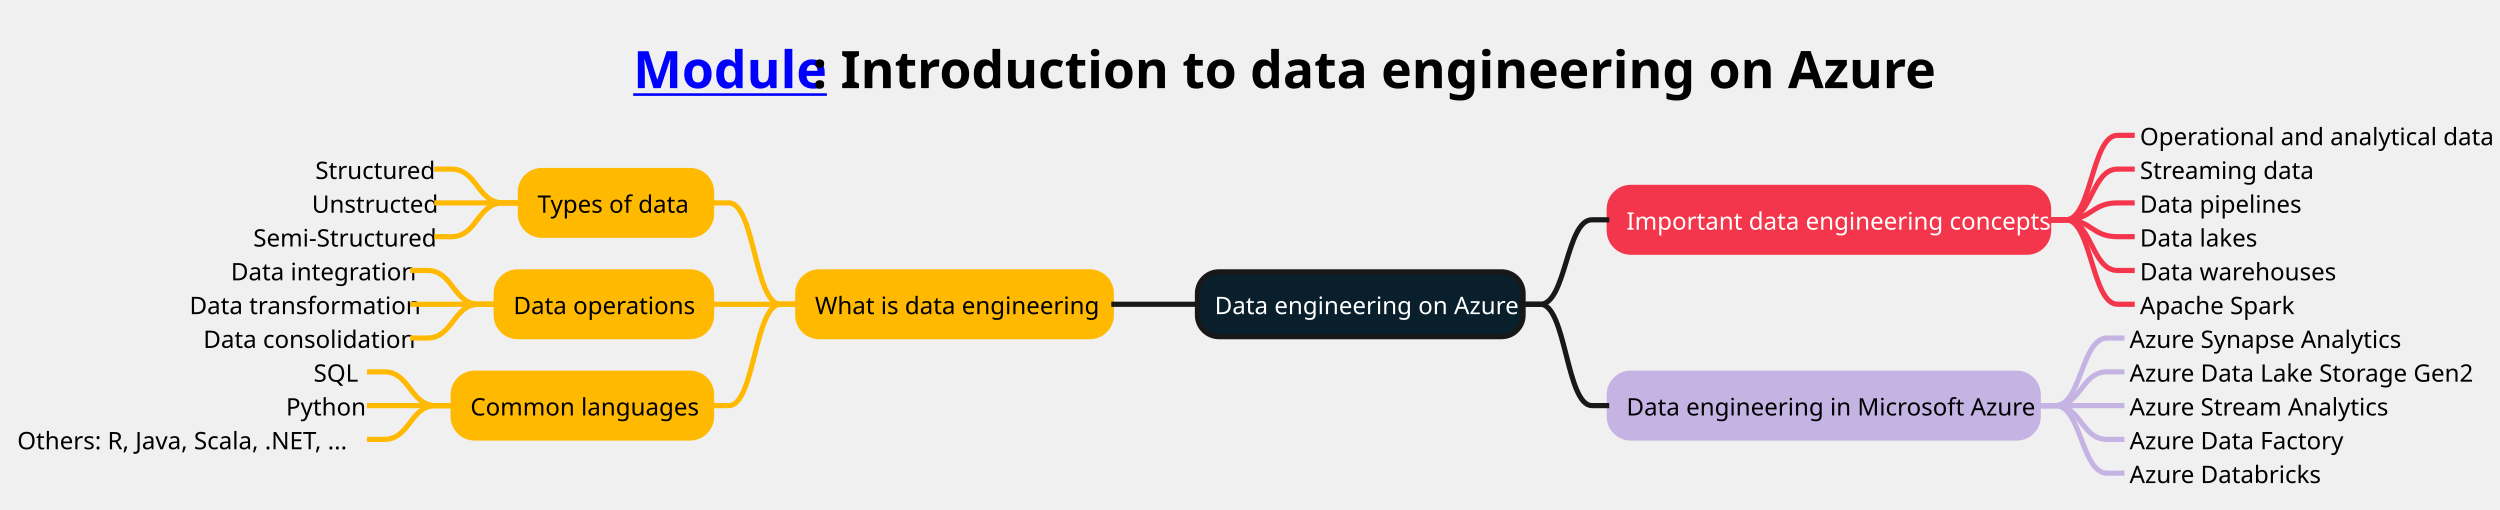
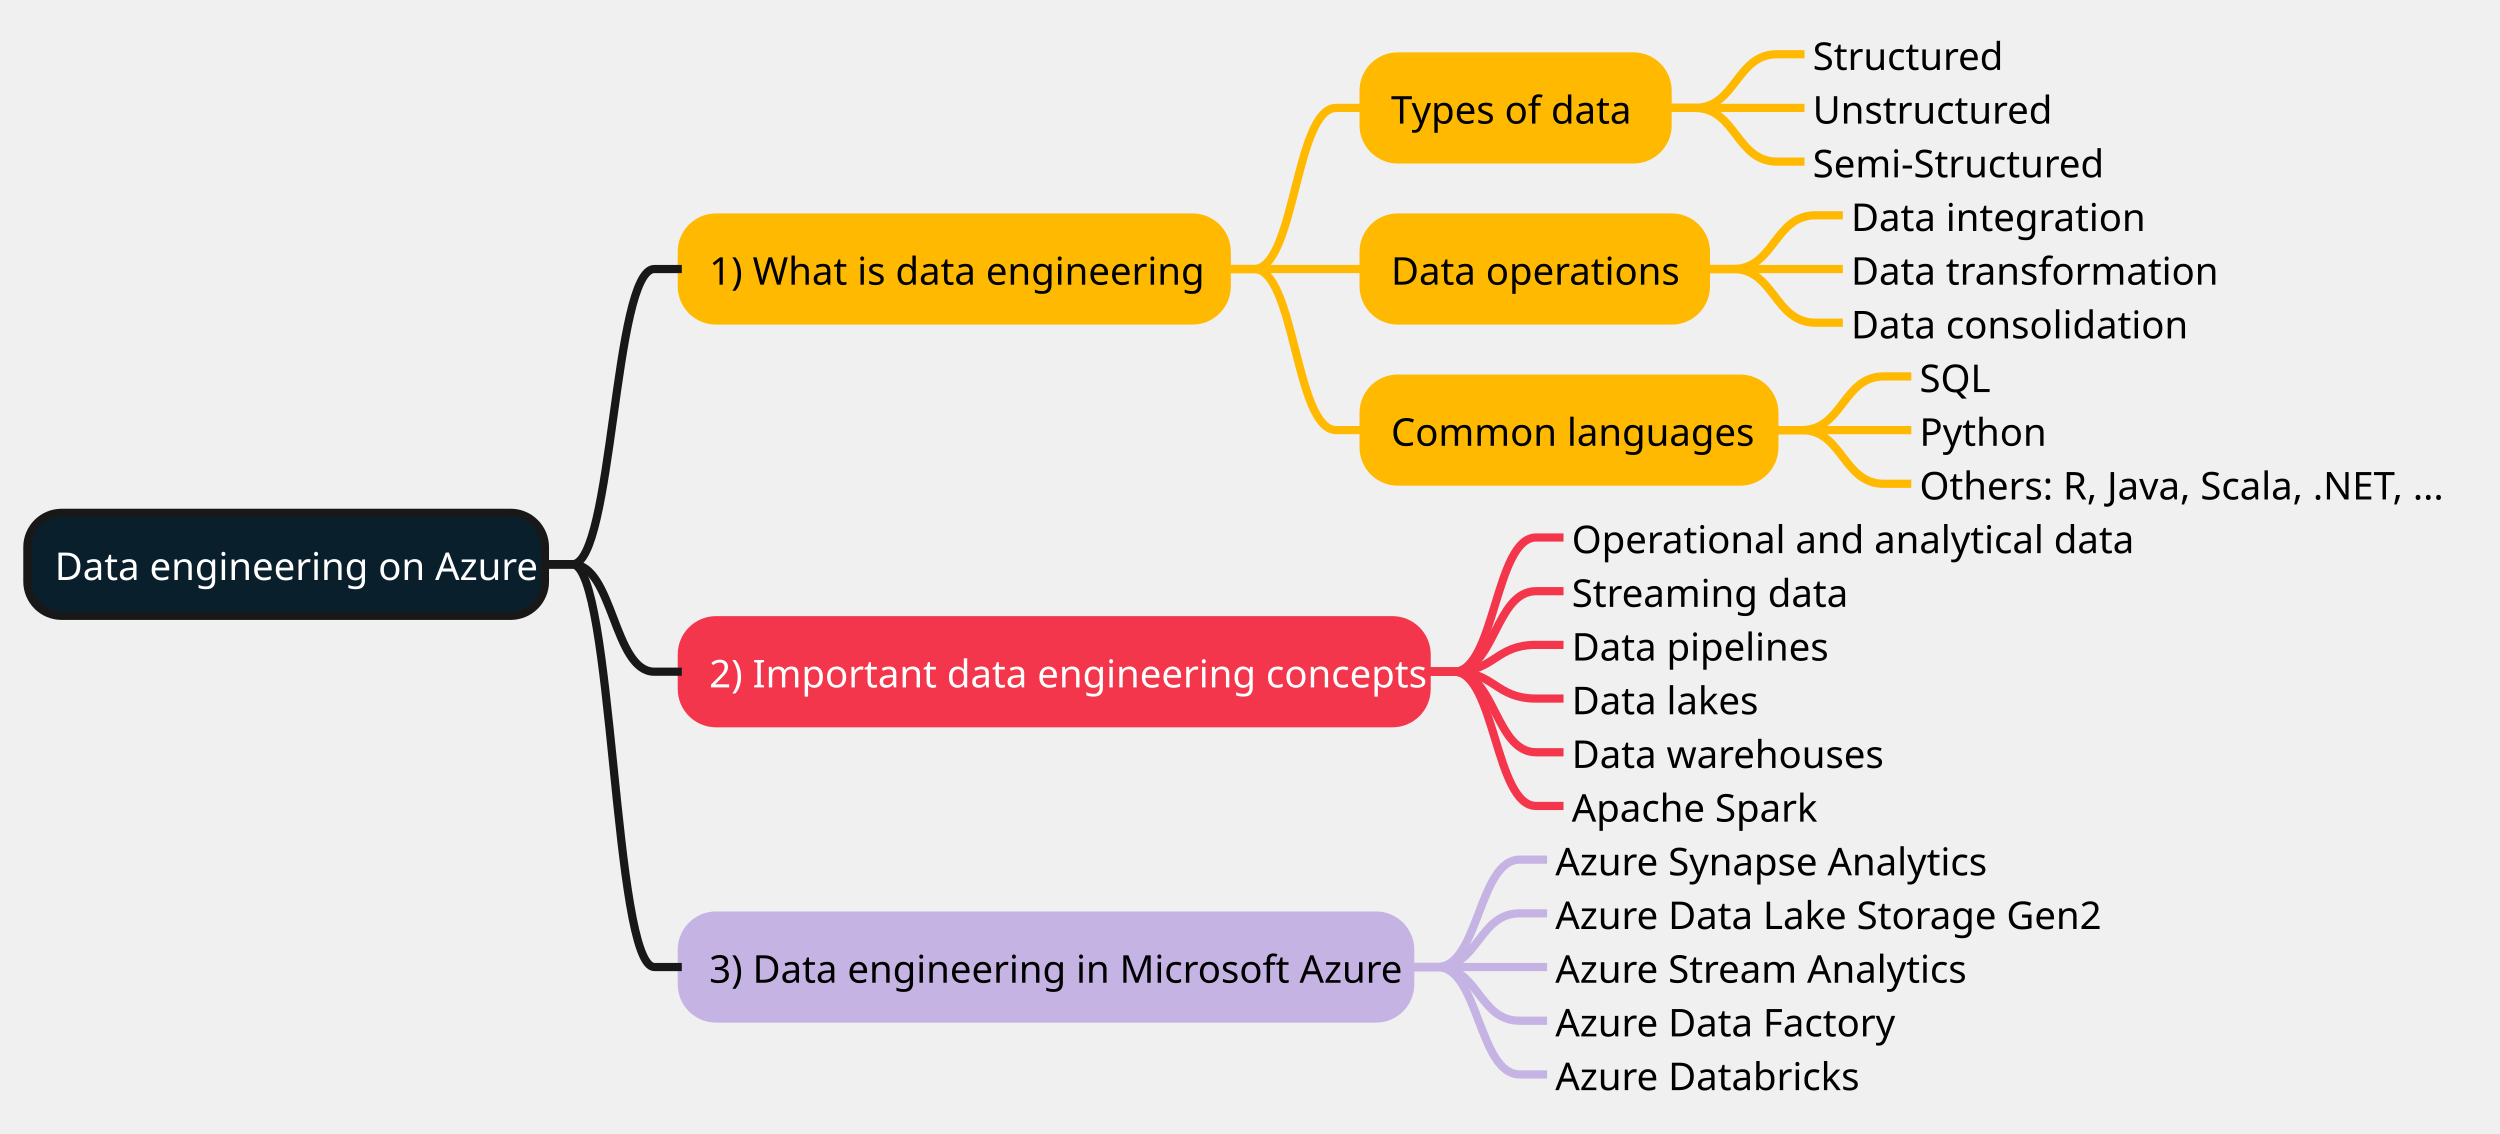
- <svg xmlns="http://www.w3.org/2000/svg" xmlns:xlink="http://www.w3.org/1999/xlink" contentStyleType="text/css" height="296px" preserveAspectRatio="none" style="width:1451px;height:296px;background:#FFFFFF;" version="1.1" viewBox="0 0 1451 296" width="1451px" zoomAndPan="magnify">
+ <svg xmlns="http://www.w3.org/2000/svg" contentStyleType="text/css" height="414px" preserveAspectRatio="none" style="width:913px;height:414px;background:#FFFFFF;" version="1.1" viewBox="0 0 913 414" width="913px" zoomAndPan="magnify">
  <defs />
  <g>
-     <rect fill="none" height="47.734" id="_title" style="stroke:none;stroke-width:1.0;" width="723" x="362.5" y="15" />
-     <a href="https://learn.microsoft.com/training/modules/introduction-to-data-engineering-azure/" target="_top" title="https://learn.microsoft.com/training/modules/introduction-to-data-engineering-azure/" xlink:actuate="onRequest" xlink:href="https://learn.microsoft.com/training/modules/introduction-to-data-engineering-azure/" xlink:show="new" xlink:title="https://learn.microsoft.com/training/modules/introduction-to-data-engineering-azure/" xlink:type="simple">
-       <text fill="#0000FF" font-family="sans-serif" font-size="30" font-weight="bold" lengthAdjust="spacing" text-decoration="underline" textLength="104" x="367.5" y="51.143">Module</text>
-     </a>
-     <text fill="#000000" font-family="sans-serif" font-size="30" font-weight="bold" lengthAdjust="spacing" textLength="609" x="471.5" y="51.143">: Introduction to data engineering on Azure</text>
-     <rect fill="#091F2C" height="37.609" rx="12.5" ry="12.5" style="stroke:#181818;stroke-width:3.0;" width="189" x="695" y="157.781" />
-     <text fill="#FFFFFF" font-family="sans-serif" font-size="14" lengthAdjust="spacing" textLength="169" x="705" y="182.315">Data engineering on Azure</text>
-     <rect fill="#F4364C" height="37.609" rx="12.5" ry="12.5" style="stroke:#F4364C;stroke-width:3.0;" width="255" x="934" y="108.758" />
-     <text fill="#FFFFFF" font-family="sans-serif" font-size="14" lengthAdjust="spacing" textLength="231" x="944" y="133.291">Important data engineering concepts</text>
-     <text fill="#000000" font-family="sans-serif" font-size="14" lengthAdjust="spacing" textLength="197" x="1242" y="84.268">Operational and analytical data</text>
-     <path d="M1189,127.562 L1199,127.562 C1214,127.562 1214,78.539 1229,78.539 L1239,78.539 " fill="none" style="stroke:#F4364C;stroke-width:3.0;" />
-     <text fill="#000000" font-family="sans-serif" font-size="14" lengthAdjust="spacing" textLength="96" x="1242" y="103.877">Streaming data</text>
-     <path d="M1189,127.562 L1199,127.562 C1214,127.562 1214,98.148 1229,98.148 L1239,98.148 " fill="none" style="stroke:#F4364C;stroke-width:3.0;" />
-     <text fill="#000000" font-family="sans-serif" font-size="14" lengthAdjust="spacing" textLength="90" x="1242" y="123.486">Data pipelines</text>
-     <path d="M1189,127.562 L1199,127.562 C1214,127.562 1214,117.758 1229,117.758 L1239,117.758 " fill="none" style="stroke:#F4364C;stroke-width:3.0;" />
-     <text fill="#000000" font-family="sans-serif" font-size="14" lengthAdjust="spacing" textLength="67" x="1242" y="143.096">Data lakes</text>
-     <path d="M1189,127.562 L1199,127.562 C1214,127.562 1214,137.367 1229,137.367 L1239,137.367 " fill="none" style="stroke:#F4364C;stroke-width:3.0;" />
-     <text fill="#000000" font-family="sans-serif" font-size="14" lengthAdjust="spacing" textLength="110" x="1242" y="162.705">Data warehouses</text>
-     <path d="M1189,127.562 L1199,127.562 C1214,127.562 1214,156.977 1229,156.977 L1239,156.977 " fill="none" style="stroke:#F4364C;stroke-width:3.0;" />
-     <text fill="#000000" font-family="sans-serif" font-size="14" lengthAdjust="spacing" textLength="89" x="1242" y="182.315">Apache Spark</text>
-     <path d="M1189,127.562 L1199,127.562 C1214,127.562 1214,176.586 1229,176.586 L1239,176.586 " fill="none" style="stroke:#F4364C;stroke-width:3.0;" />
-     <path d="M884,176.586 L894,176.586 C909,176.586 909,127.562 924,127.562 L934,127.562 " fill="none" style="stroke:#181818;stroke-width:3.0;" />
-     <rect fill="#C5B4E3" height="37.609" rx="12.5" ry="12.5" style="stroke:#C5B4E3;stroke-width:3.0;" width="249" x="934" y="216.609" />
-     <text fill="#000000" font-family="sans-serif" font-size="14" lengthAdjust="spacing" textLength="225" x="944" y="241.143">Data engineering in Microsoft Azure</text>
-     <text fill="#000000" font-family="sans-serif" font-size="14" lengthAdjust="spacing" textLength="155" x="1236" y="201.924">Azure Synapse Analytics</text>
-     <path d="M1183,235.414 L1193,235.414 C1208,235.414 1208,196.195 1223,196.195 L1233,196.195 " fill="none" style="stroke:#C5B4E3;stroke-width:3.0;" />
-     <text fill="#000000" font-family="sans-serif" font-size="14" lengthAdjust="spacing" textLength="198" x="1236" y="221.533">Azure Data Lake Storage Gen2</text>
-     <path d="M1183,235.414 L1193,235.414 C1208,235.414 1208,215.805 1223,215.805 L1233,215.805 " fill="none" style="stroke:#C5B4E3;stroke-width:3.0;" />
-     <text fill="#000000" font-family="sans-serif" font-size="14" lengthAdjust="spacing" textLength="145" x="1236" y="241.143">Azure Stream Analytics</text>
-     <path d="M1183,235.414 L1193,235.414 C1208,235.414 1208,235.414 1223,235.414 L1233,235.414 " fill="none" style="stroke:#C5B4E3;stroke-width:3.0;" />
-     <text fill="#000000" font-family="sans-serif" font-size="14" lengthAdjust="spacing" textLength="122" x="1236" y="260.752">Azure Data Factory</text>
-     <path d="M1183,235.414 L1193,235.414 C1208,235.414 1208,255.023 1223,255.023 L1233,255.023 " fill="none" style="stroke:#C5B4E3;stroke-width:3.0;" />
-     <text fill="#000000" font-family="sans-serif" font-size="14" lengthAdjust="spacing" textLength="107" x="1236" y="280.361">Azure Databricks</text>
-     <path d="M1183,235.414 L1193,235.414 C1208,235.414 1208,274.633 1223,274.633 L1233,274.633 " fill="none" style="stroke:#C5B4E3;stroke-width:3.0;" />
-     <path d="M884,176.586 L894,176.586 C909,176.586 909,235.414 924,235.414 L934,235.414 " fill="none" style="stroke:#181818;stroke-width:3.0;" />
-     <rect fill="#FFB900" height="37.609" rx="12.5" ry="12.5" style="stroke:#FFB900;stroke-width:3.0;" width="182" x="463" y="157.781" />
-     <text fill="#000000" font-family="sans-serif" font-size="14" lengthAdjust="spacing" textLength="158" x="473" y="182.315">What is data engineering</text>
-     <rect fill="#FFB900" height="37.609" rx="12.5" ry="12.5" style="stroke:#FFB900;stroke-width:3.0;" width="111" x="302" y="98.953" />
-     <text fill="#000000" font-family="sans-serif" font-size="14" lengthAdjust="spacing" textLength="87" x="312" y="123.486">Types of data</text>
-     <text fill="#000000" font-family="sans-serif" font-size="14" lengthAdjust="spacing" textLength="66" x="183" y="103.877">Structured</text>
-     <path d="M302,117.758 L292,117.758 C277,117.758 277,98.148 262,98.148 L252,98.148 " fill="none" style="stroke:#FFB900;stroke-width:3.0;" />
-     <text fill="#000000" font-family="sans-serif" font-size="14" lengthAdjust="spacing" textLength="68" x="181" y="123.486">Unstructed</text>
-     <path d="M302,117.758 L292,117.758 C277,117.758 277,117.758 262,117.758 L252,117.758 " fill="none" style="stroke:#FFB900;stroke-width:3.0;" />
-     <text fill="#000000" font-family="sans-serif" font-size="14" lengthAdjust="spacing" textLength="102" x="147" y="143.096">Semi-Structured</text>
-     <path d="M302,117.758 L292,117.758 C277,117.758 277,137.367 262,137.367 L252,137.367 " fill="none" style="stroke:#FFB900;stroke-width:3.0;" />
-     <path d="M463,176.586 L453,176.586 C438,176.586 438,117.758 423,117.758 L413,117.758 " fill="none" style="stroke:#FFB900;stroke-width:3.0;" />
-     <rect fill="#FFB900" height="37.609" rx="12.5" ry="12.5" style="stroke:#FFB900;stroke-width:3.0;" width="125" x="288" y="157.781" />
-     <text fill="#000000" font-family="sans-serif" font-size="14" lengthAdjust="spacing" textLength="101" x="298" y="182.315">Data operations</text>
-     <text fill="#000000" font-family="sans-serif" font-size="14" lengthAdjust="spacing" textLength="101" x="134" y="162.705">Data integration</text>
-     <path d="M288,176.586 L278,176.586 C263,176.586 263,156.977 248,156.977 L238,156.977 " fill="none" style="stroke:#FFB900;stroke-width:3.0;" />
-     <text fill="#000000" font-family="sans-serif" font-size="14" lengthAdjust="spacing" textLength="125" x="110" y="182.315">Data transformation</text>
-     <path d="M288,176.586 L278,176.586 C263,176.586 263,176.586 248,176.586 L238,176.586 " fill="none" style="stroke:#FFB900;stroke-width:3.0;" />
-     <text fill="#000000" font-family="sans-serif" font-size="14" lengthAdjust="spacing" textLength="117" x="118" y="201.924">Data consolidation</text>
-     <path d="M288,176.586 L278,176.586 C263,176.586 263,196.195 248,196.195 L238,196.195 " fill="none" style="stroke:#FFB900;stroke-width:3.0;" />
-     <path d="M463,176.586 L453,176.586 C438,176.586 438,176.586 423,176.586 L413,176.586 " fill="none" style="stroke:#FFB900;stroke-width:3.0;" />
-     <rect fill="#FFB900" height="37.609" rx="12.5" ry="12.5" style="stroke:#FFB900;stroke-width:3.0;" width="150" x="263" y="216.609" />
-     <text fill="#000000" font-family="sans-serif" font-size="14" lengthAdjust="spacing" textLength="126" x="273" y="241.143">Common languages</text>
-     <text fill="#000000" font-family="sans-serif" font-size="14" lengthAdjust="spacing" textLength="28" x="182" y="221.533">SQL</text>
-     <path d="M263,235.414 L253,235.414 C238,235.414 238,215.805 223,215.805 L213,215.805 " fill="none" style="stroke:#FFB900;stroke-width:3.0;" />
-     <text fill="#000000" font-family="sans-serif" font-size="14" lengthAdjust="spacing" textLength="44" x="166" y="241.143">Python</text>
-     <path d="M263,235.414 L253,235.414 C238,235.414 238,235.414 223,235.414 L213,235.414 " fill="none" style="stroke:#FFB900;stroke-width:3.0;" />
-     <text fill="#000000" font-family="sans-serif" font-size="14" lengthAdjust="spacing" textLength="200" x="10" y="260.752">Others: R, Java, Scala, .NET, ...</text>
-     <path d="M263,235.414 L253,235.414 C238,235.414 238,255.023 223,255.023 L213,255.023 " fill="none" style="stroke:#FFB900;stroke-width:3.0;" />
-     <path d="M463,176.586 L453,176.586 C438,176.586 438,235.414 423,235.414 L413,235.414 " fill="none" style="stroke:#FFB900;stroke-width:3.0;" />
-     <path d="M695,176.586 L685,176.586 C670,176.586 670,176.586 655,176.586 L645,176.586 " fill="none" style="stroke:#181818;stroke-width:3.0;" />
+     <rect fill="#091F2C" height="37.609" rx="12.5" ry="12.5" style="stroke:#181818;stroke-width:3.0;" width="189" x="10" y="187.289" />
+     <text fill="#FFFFFF" font-family="sans-serif" font-size="14" lengthAdjust="spacing" textLength="169" x="20" y="211.822">Data engineering on Azure</text>
+     <rect fill="#FFB900" height="37.609" rx="12.5" ry="12.5" style="stroke:#FFB900;stroke-width:3.0;" width="199" x="249" y="79.438" />
+     <text fill="#000000" font-family="sans-serif" font-size="14" lengthAdjust="spacing" textLength="175" x="259" y="103.971">1) What is data engineering</text>
+     <rect fill="#FFB900" height="37.609" rx="12.5" ry="12.5" style="stroke:#FFB900;stroke-width:3.0;" width="111" x="498" y="20.609" />
+     <text fill="#000000" font-family="sans-serif" font-size="14" lengthAdjust="spacing" textLength="87" x="508" y="45.143">Types of data</text>
+     <text fill="#000000" font-family="sans-serif" font-size="14" lengthAdjust="spacing" textLength="66" x="662" y="25.533">Structured</text>
+     <path d="M609,39.414 L619,39.414 C634,39.414 634,19.805 649,19.805 L659,19.805 " fill="none" style="stroke:#FFB900;stroke-width:3.0;" />
+     <text fill="#000000" font-family="sans-serif" font-size="14" lengthAdjust="spacing" textLength="81" x="662" y="45.143">Unstructured</text>
+     <path d="M609,39.414 L619,39.414 C634,39.414 634,39.414 649,39.414 L659,39.414 " fill="none" style="stroke:#FFB900;stroke-width:3.0;" />
+     <text fill="#000000" font-family="sans-serif" font-size="14" lengthAdjust="spacing" textLength="102" x="662" y="64.752">Semi-Structured</text>
+     <path d="M609,39.414 L619,39.414 C634,39.414 634,59.023 649,59.023 L659,59.023 " fill="none" style="stroke:#FFB900;stroke-width:3.0;" />
+     <path d="M448,98.242 L458,98.242 C473,98.242 473,39.414 488,39.414 L498,39.414 " fill="none" style="stroke:#FFB900;stroke-width:3.0;" />
+     <rect fill="#FFB900" height="37.609" rx="12.5" ry="12.5" style="stroke:#FFB900;stroke-width:3.0;" width="125" x="498" y="79.438" />
+     <text fill="#000000" font-family="sans-serif" font-size="14" lengthAdjust="spacing" textLength="101" x="508" y="103.971">Data operations</text>
+     <text fill="#000000" font-family="sans-serif" font-size="14" lengthAdjust="spacing" textLength="101" x="676" y="84.361">Data integration</text>
+     <path d="M623,98.242 L633,98.242 C648,98.242 648,78.633 663,78.633 L673,78.633 " fill="none" style="stroke:#FFB900;stroke-width:3.0;" />
+     <text fill="#000000" font-family="sans-serif" font-size="14" lengthAdjust="spacing" textLength="125" x="676" y="103.971">Data transformation</text>
+     <path d="M623,98.242 L633,98.242 C648,98.242 648,98.242 663,98.242 L673,98.242 " fill="none" style="stroke:#FFB900;stroke-width:3.0;" />
+     <text fill="#000000" font-family="sans-serif" font-size="14" lengthAdjust="spacing" textLength="117" x="676" y="123.58">Data consolidation</text>
+     <path d="M623,98.242 L633,98.242 C648,98.242 648,117.852 663,117.852 L673,117.852 " fill="none" style="stroke:#FFB900;stroke-width:3.0;" />
+     <path d="M448,98.242 L458,98.242 C473,98.242 473,98.242 488,98.242 L498,98.242 " fill="none" style="stroke:#FFB900;stroke-width:3.0;" />
+     <rect fill="#FFB900" height="37.609" rx="12.5" ry="12.5" style="stroke:#FFB900;stroke-width:3.0;" width="150" x="498" y="138.266" />
+     <text fill="#000000" font-family="sans-serif" font-size="14" lengthAdjust="spacing" textLength="126" x="508" y="162.799">Common languages</text>
+     <text fill="#000000" font-family="sans-serif" font-size="14" lengthAdjust="spacing" textLength="28" x="701" y="143.19">SQL</text>
+     <path d="M648,157.07 L658,157.07 C673,157.07 673,137.461 688,137.461 L698,137.461 " fill="none" style="stroke:#FFB900;stroke-width:3.0;" />
+     <text fill="#000000" font-family="sans-serif" font-size="14" lengthAdjust="spacing" textLength="44" x="701" y="162.799">Python</text>
+     <path d="M648,157.07 L658,157.07 C673,157.07 673,157.07 688,157.07 L698,157.07 " fill="none" style="stroke:#FFB900;stroke-width:3.0;" />
+     <text fill="#000000" font-family="sans-serif" font-size="14" lengthAdjust="spacing" textLength="200" x="701" y="182.408">Others: R, Java, Scala, .NET, ...</text>
+     <path d="M648,157.07 L658,157.07 C673,157.07 673,176.68 688,176.68 L698,176.68 " fill="none" style="stroke:#FFB900;stroke-width:3.0;" />
+     <path d="M448,98.242 L458,98.242 C473,98.242 473,157.07 488,157.07 L498,157.07 " fill="none" style="stroke:#FFB900;stroke-width:3.0;" />
+     <path d="M199,206.094 L209,206.094 C224,206.094 224,98.242 239,98.242 L249,98.242 " fill="none" style="stroke:#181818;stroke-width:3.0;" />
+     <rect fill="#F4364C" height="37.609" rx="12.5" ry="12.5" style="stroke:#F4364C;stroke-width:3.0;" width="272" x="249" y="226.508" />
+     <text fill="#FFFFFF" font-family="sans-serif" font-size="14" lengthAdjust="spacing" textLength="248" x="259" y="251.041">2) Important data engineering concepts</text>
+     <text fill="#000000" font-family="sans-serif" font-size="14" lengthAdjust="spacing" textLength="197" x="574" y="202.018">Operational and analytical data</text>
+     <path d="M521,245.312 L531,245.312 C546,245.312 546,196.289 561,196.289 L571,196.289 " fill="none" style="stroke:#F4364C;stroke-width:3.0;" />
+     <text fill="#000000" font-family="sans-serif" font-size="14" lengthAdjust="spacing" textLength="96" x="574" y="221.627">Streaming data</text>
+     <path d="M521,245.312 L531,245.312 C546,245.312 546,215.898 561,215.898 L571,215.898 " fill="none" style="stroke:#F4364C;stroke-width:3.0;" />
+     <text fill="#000000" font-family="sans-serif" font-size="14" lengthAdjust="spacing" textLength="90" x="574" y="241.236">Data pipelines</text>
+     <path d="M521,245.312 L531,245.312 C546,245.312 546,235.508 561,235.508 L571,235.508 " fill="none" style="stroke:#F4364C;stroke-width:3.0;" />
+     <text fill="#000000" font-family="sans-serif" font-size="14" lengthAdjust="spacing" textLength="67" x="574" y="260.846">Data lakes</text>
+     <path d="M521,245.312 L531,245.312 C546,245.312 546,255.117 561,255.117 L571,255.117 " fill="none" style="stroke:#F4364C;stroke-width:3.0;" />
+     <text fill="#000000" font-family="sans-serif" font-size="14" lengthAdjust="spacing" textLength="110" x="574" y="280.455">Data warehouses</text>
+     <path d="M521,245.312 L531,245.312 C546,245.312 546,274.727 561,274.727 L571,274.727 " fill="none" style="stroke:#F4364C;stroke-width:3.0;" />
+     <text fill="#000000" font-family="sans-serif" font-size="14" lengthAdjust="spacing" textLength="89" x="574" y="300.065">Apache Spark</text>
+     <path d="M521,245.312 L531,245.312 C546,245.312 546,294.336 561,294.336 L571,294.336 " fill="none" style="stroke:#F4364C;stroke-width:3.0;" />
+     <path d="M199,206.094 L209,206.094 C224,206.094 224,245.312 239,245.312 L249,245.312 " fill="none" style="stroke:#181818;stroke-width:3.0;" />
+     <rect fill="#C5B4E3" height="37.609" rx="12.5" ry="12.5" style="stroke:#C5B4E3;stroke-width:3.0;" width="266" x="249" y="334.359" />
+     <text fill="#000000" font-family="sans-serif" font-size="14" lengthAdjust="spacing" textLength="242" x="259" y="358.893">3) Data engineering in Microsoft Azure</text>
+     <text fill="#000000" font-family="sans-serif" font-size="14" lengthAdjust="spacing" textLength="155" x="568" y="319.674">Azure Synapse Analytics</text>
+     <path d="M515,353.164 L525,353.164 C540,353.164 540,313.945 555,313.945 L565,313.945 " fill="none" style="stroke:#C5B4E3;stroke-width:3.0;" />
+     <text fill="#000000" font-family="sans-serif" font-size="14" lengthAdjust="spacing" textLength="198" x="568" y="339.283">Azure Data Lake Storage Gen2</text>
+     <path d="M515,353.164 L525,353.164 C540,353.164 540,333.555 555,333.555 L565,333.555 " fill="none" style="stroke:#C5B4E3;stroke-width:3.0;" />
+     <text fill="#000000" font-family="sans-serif" font-size="14" lengthAdjust="spacing" textLength="145" x="568" y="358.893">Azure Stream Analytics</text>
+     <path d="M515,353.164 L525,353.164 C540,353.164 540,353.164 555,353.164 L565,353.164 " fill="none" style="stroke:#C5B4E3;stroke-width:3.0;" />
+     <text fill="#000000" font-family="sans-serif" font-size="14" lengthAdjust="spacing" textLength="122" x="568" y="378.502">Azure Data Factory</text>
+     <path d="M515,353.164 L525,353.164 C540,353.164 540,372.773 555,372.773 L565,372.773 " fill="none" style="stroke:#C5B4E3;stroke-width:3.0;" />
+     <text fill="#000000" font-family="sans-serif" font-size="14" lengthAdjust="spacing" textLength="107" x="568" y="398.111">Azure Databricks</text>
+     <path d="M515,353.164 L525,353.164 C540,353.164 540,392.383 555,392.383 L565,392.383 " fill="none" style="stroke:#C5B4E3;stroke-width:3.0;" />
+     <path d="M199,206.094 L209,206.094 C224,206.094 224,353.164 239,353.164 L249,353.164 " fill="none" style="stroke:#181818;stroke-width:3.0;" />
  </g>
</svg>
